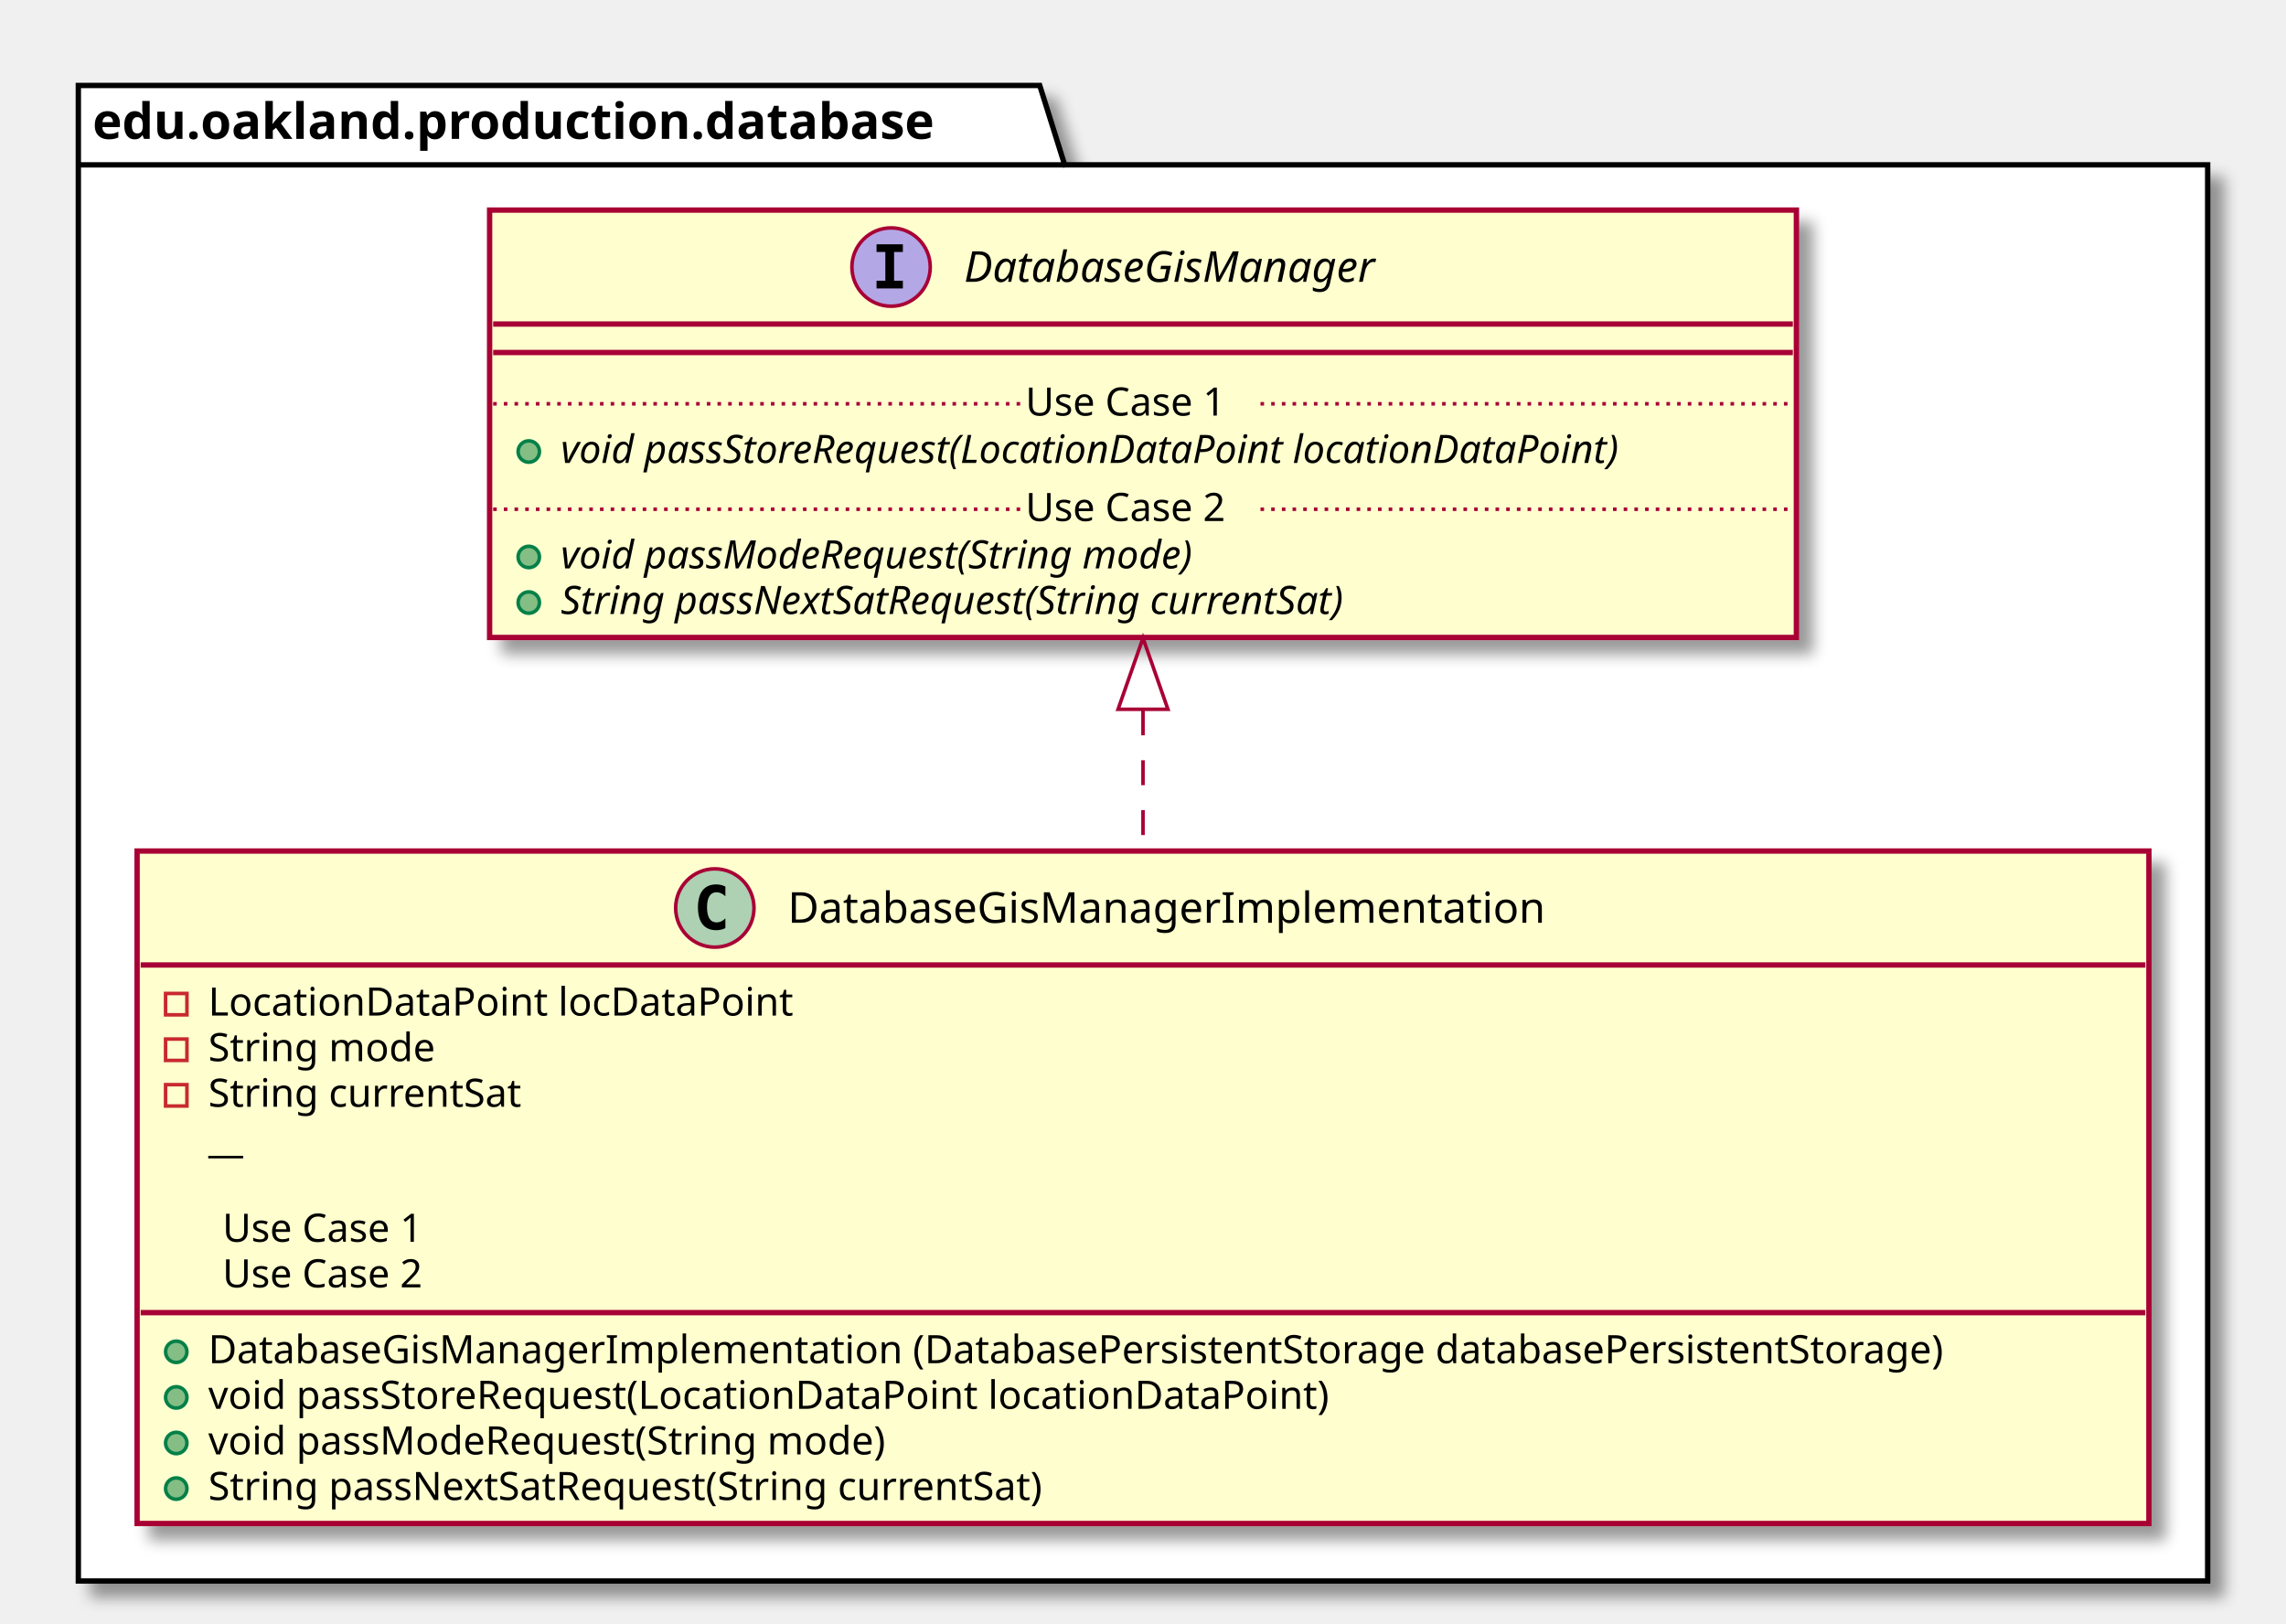
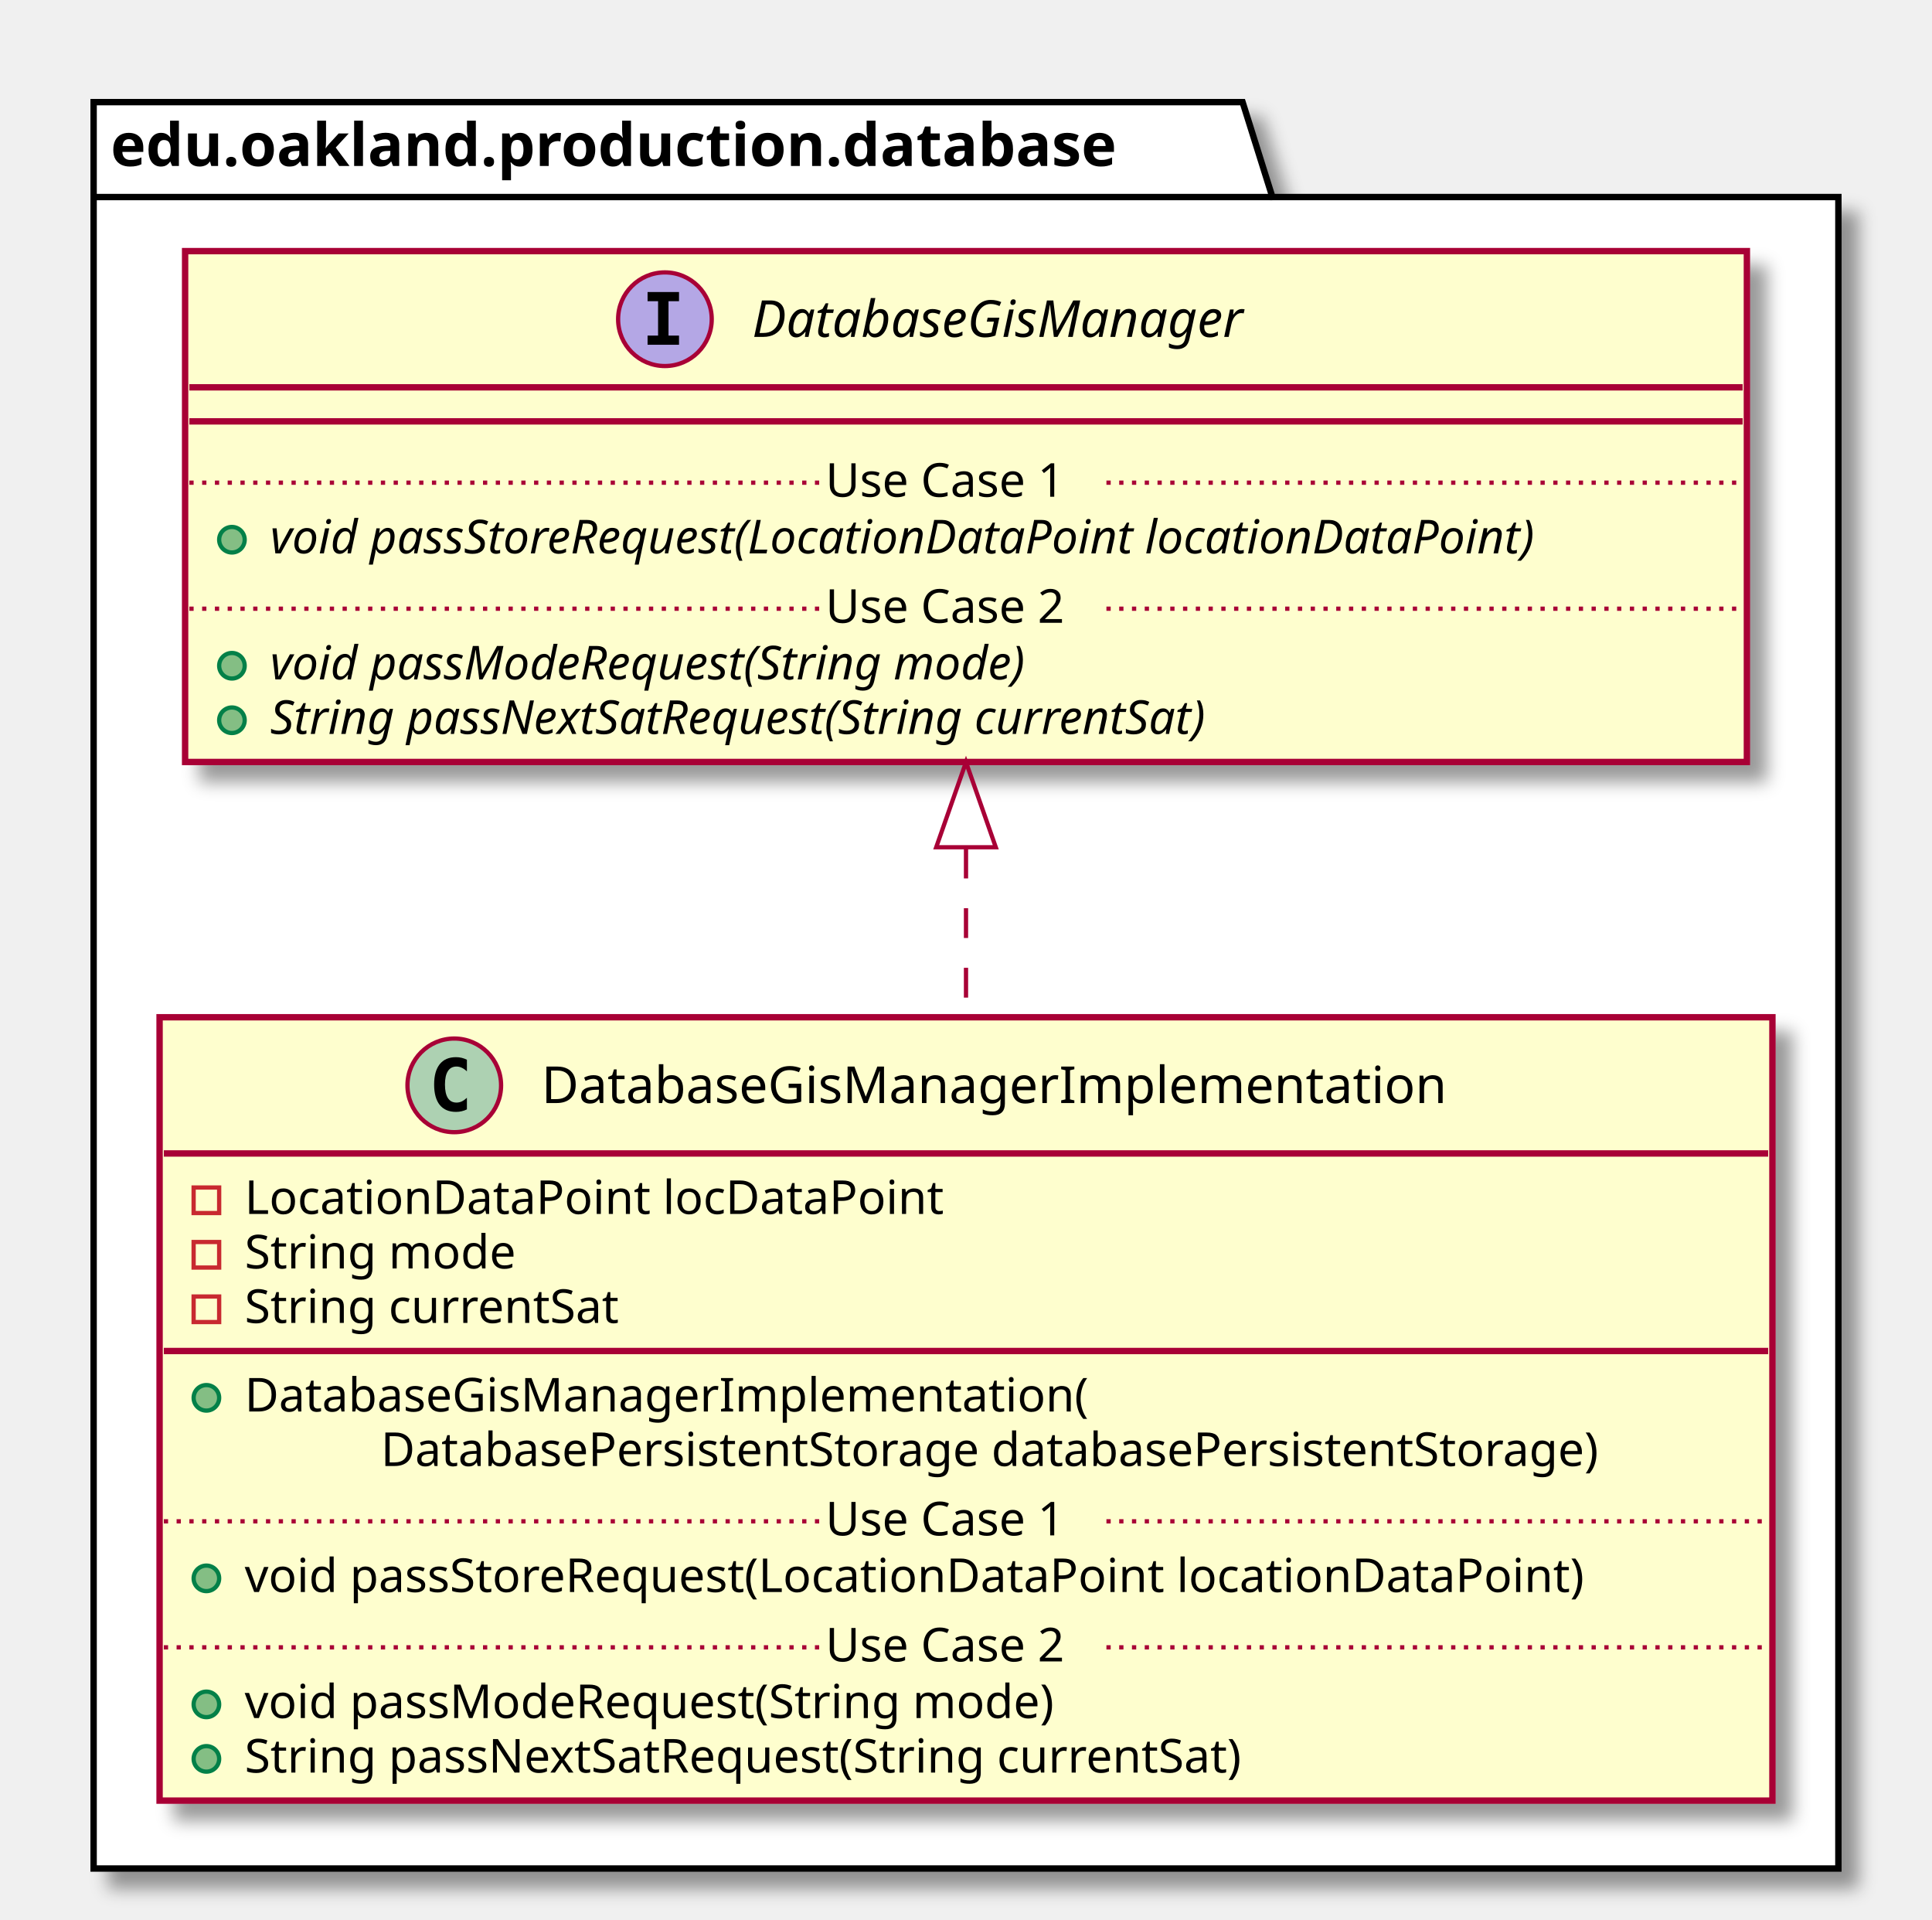
- <svg xmlns="http://www.w3.org/2000/svg" contentScriptType="application/ecmascript" contentStyleType="text/css" height="456px" preserveAspectRatio="none" style="width:642px;height:456px;" version="1.1" viewBox="0 0 642 456" width="642px" zoomAndPan="magnify">
+ <svg xmlns="http://www.w3.org/2000/svg" contentScriptType="application/ecmascript" contentStyleType="text/css" height="451px" preserveAspectRatio="none" style="width:454px;height:451px;" version="1.1" viewBox="0 0 454 451" width="454px" zoomAndPan="magnify">
  <defs>
-     <filter height="300%" id="f11pw13rwhttjp" width="300%" x="-1" y="-1">
+     <filter height="300%" id="f1f1wqkwdl8lgq" width="300%" x="-1" y="-1">
      <feGaussianBlur result="blurOut" stdDeviation="2.0" />
      <feColorMatrix in="blurOut" result="blurOut2" type="matrix" values="0 0 0 0 0 0 0 0 0 0 0 0 0 0 0 0 0 0 .4 0" />
      <feOffset dx="4.0" dy="4.0" in="blurOut2" result="blurOut3" />
      <feBlend in="SourceGraphic" in2="blurOut3" mode="normal" />
    </filter>
  </defs>
  <g>
-     <polygon fill="#FFFFFF" filter="url(#f11pw13rwhttjp)" points="22,24,292,24,299,46.297,620,46.297,620,444,22,444,22,24" style="stroke: #000000; stroke-width: 1.5;" />
+     <polygon fill="#FFFFFF" filter="url(#f1f1wqkwdl8lgq)" points="22,24,292,24,299,46.297,432,46.297,432,439,22,439,22,24" style="stroke: #000000; stroke-width: 1.5;" />
    <line style="stroke: #000000; stroke-width: 1.5;" x1="22" x2="299" y1="46.297" y2="46.297" />
    <text fill="#000000" font-family="sans-serif" font-size="14" font-weight="bold" lengthAdjust="spacingAndGlyphs" textLength="264" x="26" y="38.995">edu.oakland.production.database</text>
-     <rect fill="#FEFECE" filter="url(#f11pw13rwhttjp)" height="188.852" id="DatabaseGisManagerImplementation" style="stroke: #A80036; stroke-width: 1.5;" width="565" x="38.5" y="239" />
-     <ellipse cx="200.75" cy="255" fill="#ADD1B2" rx="11" ry="11" style="stroke: #A80036; stroke-width: 1.0;" />
-     <path d="M203.719,260.641 Q203.141,260.938 202.5,261.078 Q201.859,261.234 201.156,261.234 Q198.656,261.234 197.328,259.594 Q196.016,257.938 196.016,254.812 Q196.016,251.688 197.328,250.031 Q198.656,248.375 201.156,248.375 Q201.859,248.375 202.5,248.531 Q203.156,248.688 203.719,248.984 L203.719,251.703 Q203.094,251.125 202.5,250.859 Q201.906,250.578 201.281,250.578 Q199.938,250.578 199.25,251.656 Q198.562,252.719 198.562,254.812 Q198.562,256.906 199.25,257.984 Q199.938,259.047 201.281,259.047 Q201.906,259.047 202.5,258.781 Q203.094,258.5 203.719,257.922 L203.719,260.641 Z " />
-     <text fill="#000000" font-family="sans-serif" font-size="12" lengthAdjust="spacingAndGlyphs" textLength="232" x="221.25" y="259.154">DatabaseGisManagerImplementation</text>
-     <line style="stroke: #A80036; stroke-width: 1.5;" x1="39.5" x2="602.5" y1="271" y2="271" />
-     <rect fill="none" height="6" style="stroke: #C82930; stroke-width: 1.0;" width="6" x="46.5" y="279" />
-     <text fill="#000000" font-family="sans-serif" font-size="11" lengthAdjust="spacingAndGlyphs" textLength="175" x="58.5" y="285.21">LocationDataPoint locDataPoint</text>
-     <rect fill="none" height="6" style="stroke: #C82930; stroke-width: 1.0;" width="6" x="46.5" y="291.805" />
-     <text fill="#000000" font-family="sans-serif" font-size="11" lengthAdjust="spacingAndGlyphs" textLength="70" x="58.5" y="298.015">String mode</text>
-     <rect fill="none" height="6" style="stroke: #C82930; stroke-width: 1.0;" width="6" x="46.5" y="304.609" />
-     <text fill="#000000" font-family="sans-serif" font-size="11" lengthAdjust="spacingAndGlyphs" textLength="98" x="58.5" y="310.82">String currentSat</text>
-     <text fill="#000000" font-family="sans-serif" font-size="11" lengthAdjust="spacingAndGlyphs" textLength="12" x="58.5" y="323.625">__</text>
-     <text fill="#000000" font-family="sans-serif" font-size="11" lengthAdjust="spacingAndGlyphs" textLength="0" x="62.5" y="336.429" />
-     <line style="stroke: #A80036; stroke-width: 1.0; stroke-dasharray: 1.0,2.0;" x1="58.5" x2="58.5" y1="345.426" y2="345.426" />
-     <text fill="#000000" font-family="sans-serif" font-size="11" lengthAdjust="spacingAndGlyphs" textLength="66" x="62.5" y="348.734">Use Case 1</text>
-     <line style="stroke: #A80036; stroke-width: 1.0; stroke-dasharray: 1.0,2.0;" x1="132.5" x2="132.5" y1="345.426" y2="345.426" />
-     <line style="stroke: #A80036; stroke-width: 1.0; stroke-dasharray: 1.0,2.0;" x1="58.5" x2="58.5" y1="358.231" y2="358.231" />
-     <text fill="#000000" font-family="sans-serif" font-size="11" lengthAdjust="spacingAndGlyphs" textLength="66" x="62.5" y="361.539">Use Case 2</text>
-     <line style="stroke: #A80036; stroke-width: 1.0; stroke-dasharray: 1.0,2.0;" x1="132.5" x2="132.5" y1="358.231" y2="358.231" />
-     <line style="stroke: #A80036; stroke-width: 1.5;" x1="39.5" x2="602.5" y1="368.633" y2="368.633" />
-     <ellipse cx="49.5" cy="379.633" fill="#84BE84" rx="3" ry="3" style="stroke: #038048; stroke-width: 1.0;" />
-     <text fill="#000000" font-family="sans-serif" font-size="11" lengthAdjust="spacingAndGlyphs" textLength="539" x="58.5" y="382.843">DatabaseGisManagerImplementation (DatabasePersistentStorage databasePersistentStorage)</text>
-     <ellipse cx="49.5" cy="392.438" fill="#84BE84" rx="3" ry="3" style="stroke: #038048; stroke-width: 1.0;" />
-     <text fill="#000000" font-family="sans-serif" font-size="11" lengthAdjust="spacingAndGlyphs" textLength="343" x="58.5" y="395.648">void passStoreRequest(LocationDataPoint locationDataPoint)</text>
-     <ellipse cx="49.5" cy="405.242" fill="#84BE84" rx="3" ry="3" style="stroke: #038048; stroke-width: 1.0;" />
-     <text fill="#000000" font-family="sans-serif" font-size="11" lengthAdjust="spacingAndGlyphs" textLength="209" x="58.5" y="408.453">void passModeRequest(String mode)</text>
-     <ellipse cx="49.5" cy="418.047" fill="#84BE84" rx="3" ry="3" style="stroke: #038048; stroke-width: 1.0;" />
-     <text fill="#000000" font-family="sans-serif" font-size="11" lengthAdjust="spacingAndGlyphs" textLength="262" x="58.5" y="421.257">String passNextSatRequest(String currentSat)</text>
-     <rect fill="#FEFECE" filter="url(#f11pw13rwhttjp)" height="120.023" id="DatabaseGisManager" style="stroke: #A80036; stroke-width: 1.5;" width="367" x="137.5" y="59" />
-     <ellipse cx="250.25" cy="75" fill="#B4A7E5" rx="11" ry="11" style="stroke: #A80036; stroke-width: 1.0;" />
-     <path d="M246.172,70.766 L246.172,68.609 L253.562,68.609 L253.562,70.766 L251.094,70.766 L251.094,78.844 L253.562,78.844 L253.562,81 L246.172,81 L246.172,78.844 L248.641,78.844 L248.641,70.766 L246.172,70.766 Z " />
-     <text fill="#000000" font-family="sans-serif" font-size="12" font-style="italic" lengthAdjust="spacingAndGlyphs" textLength="133" x="270.75" y="79.154">DatabaseGisManager</text>
-     <line style="stroke: #A80036; stroke-width: 1.5;" x1="138.5" x2="503.5" y1="91" y2="91" />
-     <line style="stroke: #A80036; stroke-width: 1.5;" x1="138.5" x2="503.5" y1="99" y2="99" />
-     <ellipse cx="148.5" cy="126.805" fill="#84BE84" rx="3" ry="3" style="stroke: #038048; stroke-width: 1.0;" />
-     <text fill="#000000" font-family="sans-serif" font-size="11" font-style="italic" lengthAdjust="spacingAndGlyphs" textLength="341" x="157.5" y="130.015">void passStoreRequest(LocationDataPoint locationDataPoint)</text>
-     <line style="stroke: #A80036; stroke-width: 1.0; stroke-dasharray: 1.0,2.0;" x1="138.5" x2="288" y1="113.402" y2="113.402" />
-     <text fill="#000000" font-family="sans-serif" font-size="11" lengthAdjust="spacingAndGlyphs" textLength="66" x="288" y="116.71">Use Case 1</text>
-     <line style="stroke: #A80036; stroke-width: 1.0; stroke-dasharray: 1.0,2.0;" x1="354" x2="503.5" y1="113.402" y2="113.402" />
-     <ellipse cx="148.5" cy="156.414" fill="#84BE84" rx="3" ry="3" style="stroke: #038048; stroke-width: 1.0;" />
-     <text fill="#000000" font-family="sans-serif" font-size="11" font-style="italic" lengthAdjust="spacingAndGlyphs" textLength="207" x="157.5" y="159.625">void passModeRequest(String mode)</text>
-     <ellipse cx="148.5" cy="169.219" fill="#84BE84" rx="3" ry="3" style="stroke: #038048; stroke-width: 1.0;" />
-     <text fill="#000000" font-family="sans-serif" font-size="11" font-style="italic" lengthAdjust="spacingAndGlyphs" textLength="257" x="157.5" y="172.429">String passNextSatRequest(String currentSat)</text>
-     <line style="stroke: #A80036; stroke-width: 1.0; stroke-dasharray: 1.0,2.0;" x1="138.5" x2="288" y1="143.012" y2="143.012" />
-     <text fill="#000000" font-family="sans-serif" font-size="11" lengthAdjust="spacingAndGlyphs" textLength="66" x="288" y="146.32">Use Case 2</text>
-     <line style="stroke: #A80036; stroke-width: 1.0; stroke-dasharray: 1.0,2.0;" x1="354" x2="503.5" y1="143.012" y2="143.012" />
-     <path d="M321,199.51 C321,212.38 321,225.82 321,238.99 " fill="none" id="DatabaseGisManager&lt;-DatabaseGisManagerImplementation" style="stroke: #A80036; stroke-width: 1.0; stroke-dasharray: 7.0,7.0;" />
-     <polygon fill="none" points="314,199.19,321,179.19,328,199.19,314,199.19" style="stroke: #A80036; stroke-width: 1.0;" />
+     <rect fill="#FEFECE" filter="url(#f1f1wqkwdl8lgq)" height="184.047" id="DatabaseGisManagerImplementation" style="stroke: #A80036; stroke-width: 1.5;" width="379" x="37.5" y="239" />
+     <ellipse cx="106.75" cy="255" fill="#ADD1B2" rx="11" ry="11" style="stroke: #A80036; stroke-width: 1.0;" />
+     <path d="M109.719,260.641 Q109.141,260.938 108.5,261.078 Q107.859,261.234 107.156,261.234 Q104.656,261.234 103.328,259.594 Q102.016,257.938 102.016,254.812 Q102.016,251.688 103.328,250.031 Q104.656,248.375 107.156,248.375 Q107.859,248.375 108.5,248.531 Q109.156,248.688 109.719,248.984 L109.719,251.703 Q109.094,251.125 108.5,250.859 Q107.906,250.578 107.281,250.578 Q105.938,250.578 105.25,251.656 Q104.562,252.719 104.562,254.812 Q104.562,256.906 105.25,257.984 Q105.938,259.047 107.281,259.047 Q107.906,259.047 108.5,258.781 Q109.094,258.5 109.719,257.922 L109.719,260.641 Z " />
+     <text fill="#000000" font-family="sans-serif" font-size="12" lengthAdjust="spacingAndGlyphs" textLength="232" x="127.25" y="259.154">DatabaseGisManagerImplementation</text>
+     <line style="stroke: #A80036; stroke-width: 1.5;" x1="38.5" x2="415.5" y1="271" y2="271" />
+     <rect fill="none" height="6" style="stroke: #C82930; stroke-width: 1.0;" width="6" x="45.5" y="279" />
+     <text fill="#000000" font-family="sans-serif" font-size="11" lengthAdjust="spacingAndGlyphs" textLength="175" x="57.5" y="285.21">LocationDataPoint locDataPoint</text>
+     <rect fill="none" height="6" style="stroke: #C82930; stroke-width: 1.0;" width="6" x="45.5" y="291.805" />
+     <text fill="#000000" font-family="sans-serif" font-size="11" lengthAdjust="spacingAndGlyphs" textLength="70" x="57.5" y="298.015">String mode</text>
+     <rect fill="none" height="6" style="stroke: #C82930; stroke-width: 1.0;" width="6" x="45.5" y="304.609" />
+     <text fill="#000000" font-family="sans-serif" font-size="11" lengthAdjust="spacingAndGlyphs" textLength="98" x="57.5" y="310.82">String currentSat</text>
+     <line style="stroke: #A80036; stroke-width: 1.5;" x1="38.5" x2="415.5" y1="317.414" y2="317.414" />
+     <ellipse cx="48.5" cy="328.414" fill="#84BE84" rx="3" ry="3" style="stroke: #038048; stroke-width: 1.0;" />
+     <text fill="#000000" font-family="sans-serif" font-size="11" lengthAdjust="spacingAndGlyphs" textLength="214" x="57.5" y="331.625">DatabaseGisManagerImplementation(</text>
+     <text fill="#000000" font-family="sans-serif" font-size="11" lengthAdjust="spacingAndGlyphs" textLength="321" x="89.5" y="344.429">DatabasePersistentStorage databasePersistentStorage)</text>
+     <ellipse cx="48.5" cy="370.828" fill="#84BE84" rx="3" ry="3" style="stroke: #038048; stroke-width: 1.0;" />
+     <text fill="#000000" font-family="sans-serif" font-size="11" lengthAdjust="spacingAndGlyphs" textLength="343" x="57.5" y="374.039">void passStoreRequest(LocationDataPoint locationDataPoint)</text>
+     <line style="stroke: #A80036; stroke-width: 1.0; stroke-dasharray: 1.0,2.0;" x1="38.5" x2="194" y1="357.426" y2="357.426" />
+     <text fill="#000000" font-family="sans-serif" font-size="11" lengthAdjust="spacingAndGlyphs" textLength="66" x="194" y="360.734">Use Case 1</text>
+     <line style="stroke: #A80036; stroke-width: 1.0; stroke-dasharray: 1.0,2.0;" x1="260" x2="415.5" y1="357.426" y2="357.426" />
+     <ellipse cx="48.5" cy="400.438" fill="#84BE84" rx="3" ry="3" style="stroke: #038048; stroke-width: 1.0;" />
+     <text fill="#000000" font-family="sans-serif" font-size="11" lengthAdjust="spacingAndGlyphs" textLength="209" x="57.5" y="403.648">void passModeRequest(String mode)</text>
+     <ellipse cx="48.5" cy="413.242" fill="#84BE84" rx="3" ry="3" style="stroke: #038048; stroke-width: 1.0;" />
+     <text fill="#000000" font-family="sans-serif" font-size="11" lengthAdjust="spacingAndGlyphs" textLength="262" x="57.5" y="416.453">String passNextSatRequest(String currentSat)</text>
+     <line style="stroke: #A80036; stroke-width: 1.0; stroke-dasharray: 1.0,2.0;" x1="38.5" x2="194" y1="387.035" y2="387.035" />
+     <text fill="#000000" font-family="sans-serif" font-size="11" lengthAdjust="spacingAndGlyphs" textLength="66" x="194" y="390.343">Use Case 2</text>
+     <line style="stroke: #A80036; stroke-width: 1.0; stroke-dasharray: 1.0,2.0;" x1="260" x2="415.5" y1="387.035" y2="387.035" />
+     <rect fill="#FEFECE" filter="url(#f1f1wqkwdl8lgq)" height="120.023" id="DatabaseGisManager" style="stroke: #A80036; stroke-width: 1.5;" width="367" x="43.5" y="59" />
+     <ellipse cx="156.25" cy="75" fill="#B4A7E5" rx="11" ry="11" style="stroke: #A80036; stroke-width: 1.0;" />
+     <path d="M152.172,70.766 L152.172,68.609 L159.562,68.609 L159.562,70.766 L157.094,70.766 L157.094,78.844 L159.562,78.844 L159.562,81 L152.172,81 L152.172,78.844 L154.641,78.844 L154.641,70.766 L152.172,70.766 Z " />
+     <text fill="#000000" font-family="sans-serif" font-size="12" font-style="italic" lengthAdjust="spacingAndGlyphs" textLength="133" x="176.75" y="79.154">DatabaseGisManager</text>
+     <line style="stroke: #A80036; stroke-width: 1.5;" x1="44.5" x2="409.5" y1="91" y2="91" />
+     <line style="stroke: #A80036; stroke-width: 1.5;" x1="44.5" x2="409.5" y1="99" y2="99" />
+     <ellipse cx="54.5" cy="126.805" fill="#84BE84" rx="3" ry="3" style="stroke: #038048; stroke-width: 1.0;" />
+     <text fill="#000000" font-family="sans-serif" font-size="11" font-style="italic" lengthAdjust="spacingAndGlyphs" textLength="341" x="63.5" y="130.015">void passStoreRequest(LocationDataPoint locationDataPoint)</text>
+     <line style="stroke: #A80036; stroke-width: 1.0; stroke-dasharray: 1.0,2.0;" x1="44.5" x2="194" y1="113.402" y2="113.402" />
+     <text fill="#000000" font-family="sans-serif" font-size="11" lengthAdjust="spacingAndGlyphs" textLength="66" x="194" y="116.71">Use Case 1</text>
+     <line style="stroke: #A80036; stroke-width: 1.0; stroke-dasharray: 1.0,2.0;" x1="260" x2="409.5" y1="113.402" y2="113.402" />
+     <ellipse cx="54.5" cy="156.414" fill="#84BE84" rx="3" ry="3" style="stroke: #038048; stroke-width: 1.0;" />
+     <text fill="#000000" font-family="sans-serif" font-size="11" font-style="italic" lengthAdjust="spacingAndGlyphs" textLength="207" x="63.5" y="159.625">void passModeRequest(String mode)</text>
+     <ellipse cx="54.5" cy="169.219" fill="#84BE84" rx="3" ry="3" style="stroke: #038048; stroke-width: 1.0;" />
+     <text fill="#000000" font-family="sans-serif" font-size="11" font-style="italic" lengthAdjust="spacingAndGlyphs" textLength="257" x="63.5" y="172.429">String passNextSatRequest(String currentSat)</text>
+     <line style="stroke: #A80036; stroke-width: 1.0; stroke-dasharray: 1.0,2.0;" x1="44.5" x2="194" y1="143.012" y2="143.012" />
+     <text fill="#000000" font-family="sans-serif" font-size="11" lengthAdjust="spacingAndGlyphs" textLength="66" x="194" y="146.32">Use Case 2</text>
+     <line style="stroke: #A80036; stroke-width: 1.0; stroke-dasharray: 1.0,2.0;" x1="260" x2="409.5" y1="143.012" y2="143.012" />
+     <path d="M227,199.38 C227,212.26 227,225.68 227,238.81 " fill="none" id="DatabaseGisManager&lt;-DatabaseGisManagerImplementation" style="stroke: #A80036; stroke-width: 1.0; stroke-dasharray: 7.0,7.0;" />
+     <polygon fill="none" points="220,199.06,227,179.06,234,199.06,220,199.06" style="stroke: #A80036; stroke-width: 1.0;" />
  </g>
</svg>
